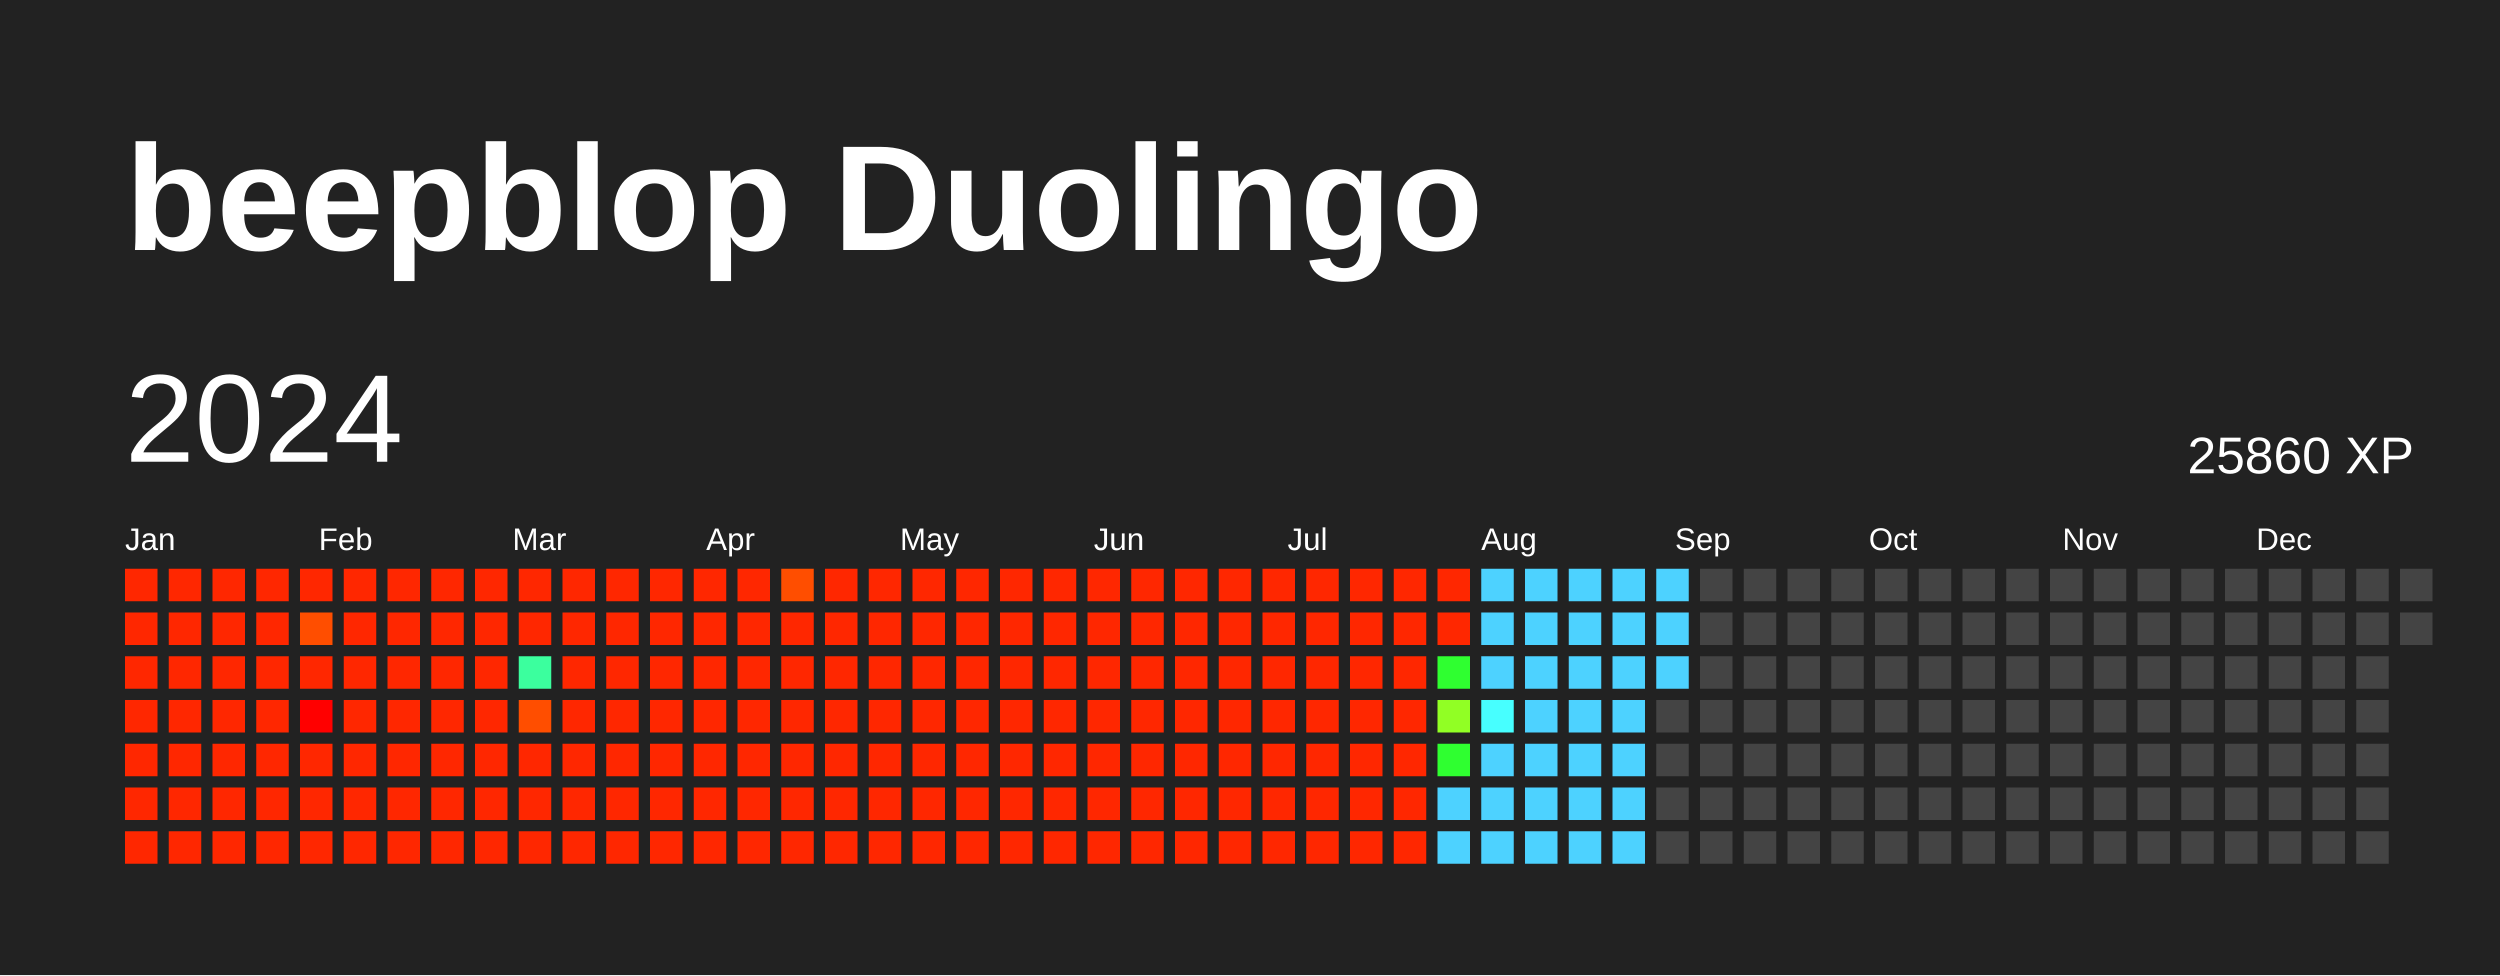
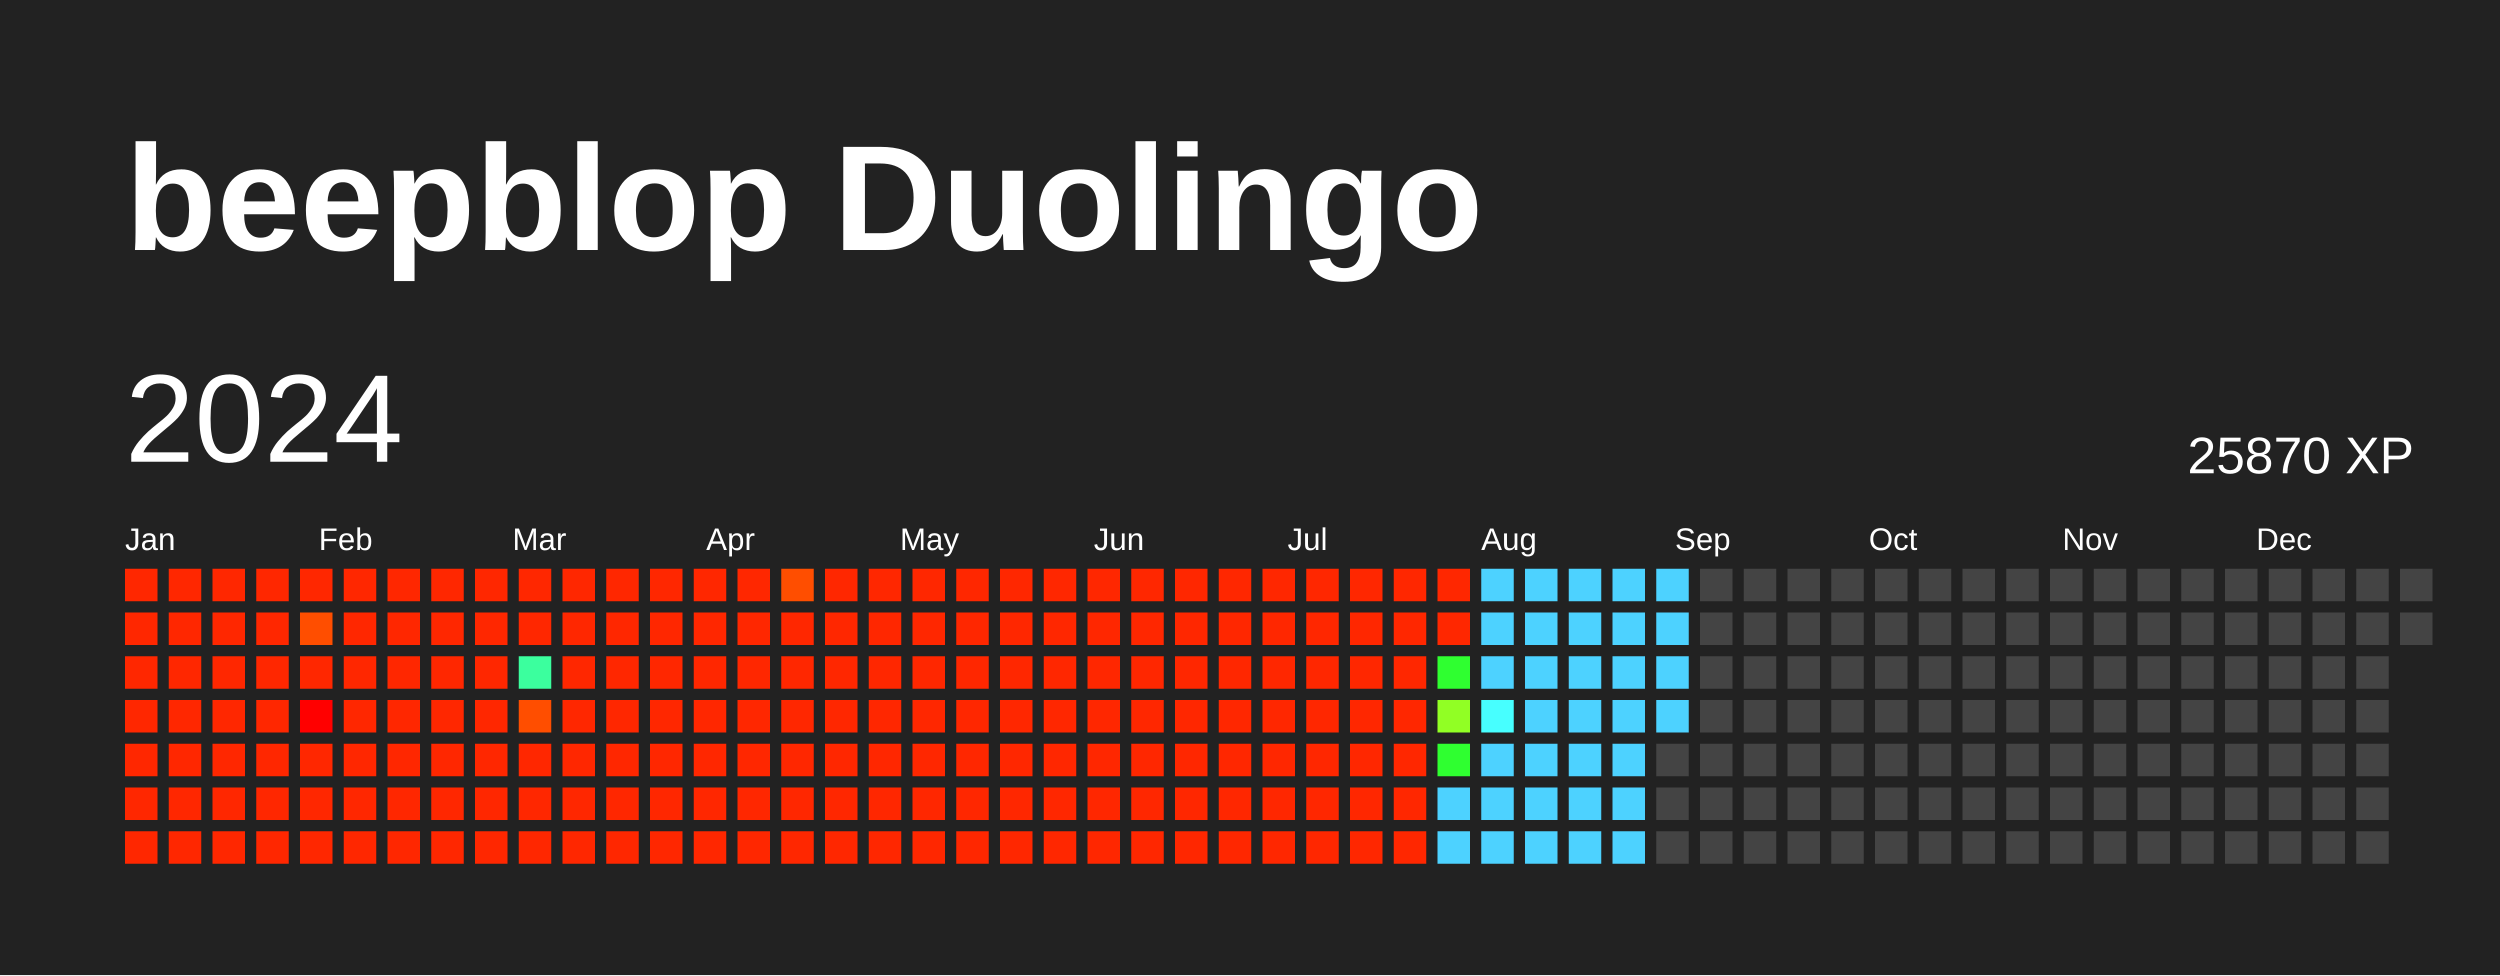
<svg xmlns="http://www.w3.org/2000/svg" baseProfile="full" height="78mm" version="1.1" viewBox="0,0,200,78" width="200mm">
  <defs />
  <rect fill="#222222" height="78" width="200" x="0" y="0" />
  <text fill="#FFFFFF" style="font-size:12px; font-family:Arial; font-weight:bold;" x="10" y="20">beepblop Duolingo</text>
  <text dominant-baseline="hanging" fill="#FFFFFF" style="font-size:10.0px; font-family:Arial;" x="10" y="30">2024</text>
-   <text dominant-baseline="hanging" fill="#FFFFFF" style="font-size:4.125px; font-family:Arial;" x="175" y="35">25860 XP</text>
+   <text dominant-baseline="hanging" fill="#FFFFFF" style="font-size:4.125px; font-family:Arial;" x="175" y="35">25870 XP</text>
  <text fill="#FFFFFF" style="font-size:2.5px; font-family:Arial" x="10.0" y="44">Jan</text>
  <text fill="#FFFFFF" style="font-size:2.5px; font-family:Arial" x="25.5" y="44">Feb</text>
  <text fill="#FFFFFF" style="font-size:2.5px; font-family:Arial" x="41.0" y="44">Mar</text>
  <text fill="#FFFFFF" style="font-size:2.5px; font-family:Arial" x="56.5" y="44">Apr</text>
  <text fill="#FFFFFF" style="font-size:2.5px; font-family:Arial" x="72.0" y="44">May</text>
  <text fill="#FFFFFF" style="font-size:2.5px; font-family:Arial" x="87.5" y="44">Jun</text>
  <text fill="#FFFFFF" style="font-size:2.5px; font-family:Arial" x="103.0" y="44">Jul</text>
  <text fill="#FFFFFF" style="font-size:2.5px; font-family:Arial" x="118.5" y="44">Aug</text>
  <text fill="#FFFFFF" style="font-size:2.5px; font-family:Arial" x="134.0" y="44">Sep</text>
  <text fill="#FFFFFF" style="font-size:2.5px; font-family:Arial" x="149.5" y="44">Oct</text>
  <text fill="#FFFFFF" style="font-size:2.5px; font-family:Arial" x="165.0" y="44">Nov</text>
  <text fill="#FFFFFF" style="font-size:2.5px; font-family:Arial" x="180.5" y="44">Dec</text>
  <rect fill="#ff2700" height="2.6" width="2.6" x="10.0" y="45.5" />
  <rect fill="#ff2700" height="2.6" width="2.6" x="10.0" y="49.0" />
  <rect fill="#ff2700" height="2.6" width="2.6" x="10.0" y="52.5" />
  <rect fill="#ff2700" height="2.6" width="2.6" x="10.0" y="56.0" />
  <rect fill="#ff2700" height="2.6" width="2.6" x="10.0" y="59.5" />
  <rect fill="#ff2700" height="2.6" width="2.6" x="10.0" y="63.0" />
  <rect fill="#ff2700" height="2.6" width="2.6" x="10.0" y="66.5" />
  <rect fill="#ff2700" height="2.6" width="2.6" x="13.5" y="45.5" />
  <rect fill="#ff2700" height="2.6" width="2.6" x="13.5" y="49.0" />
  <rect fill="#ff2700" height="2.6" width="2.6" x="13.5" y="52.5" />
  <rect fill="#ff2700" height="2.6" width="2.6" x="13.5" y="56.0" />
  <rect fill="#ff2700" height="2.6" width="2.6" x="13.5" y="59.5" />
  <rect fill="#ff2700" height="2.6" width="2.6" x="13.5" y="63.0" />
  <rect fill="#ff2700" height="2.6" width="2.6" x="13.5" y="66.5" />
  <rect fill="#ff2700" height="2.6" width="2.6" x="17.0" y="45.5" />
  <rect fill="#ff2700" height="2.6" width="2.6" x="17.0" y="49.0" />
  <rect fill="#ff2700" height="2.6" width="2.6" x="17.0" y="52.5" />
  <rect fill="#ff2700" height="2.6" width="2.6" x="17.0" y="56.0" />
  <rect fill="#ff2700" height="2.6" width="2.6" x="17.0" y="59.5" />
  <rect fill="#ff2700" height="2.6" width="2.6" x="17.0" y="63.0" />
  <rect fill="#ff2700" height="2.6" width="2.6" x="17.0" y="66.5" />
  <rect fill="#ff2700" height="2.6" width="2.6" x="20.5" y="45.5" />
  <rect fill="#ff2700" height="2.6" width="2.6" x="20.5" y="49.0" />
  <rect fill="#ff2700" height="2.6" width="2.6" x="20.5" y="52.5" />
  <rect fill="#ff2700" height="2.6" width="2.6" x="20.5" y="56.0" />
  <rect fill="#ff2700" height="2.6" width="2.6" x="20.5" y="59.5" />
  <rect fill="#ff2700" height="2.6" width="2.6" x="20.5" y="63.0" />
  <rect fill="#ff2700" height="2.6" width="2.6" x="20.5" y="66.5" />
  <rect fill="#ff2700" height="2.6" width="2.6" x="24.0" y="45.5" />
  <rect fill="#ff4e00" height="2.6" width="2.6" x="24.0" y="49.0" />
  <rect fill="#ff2700" height="2.6" width="2.6" x="24.0" y="52.5" />
  <rect fill="red" height="2.6" width="2.6" x="24.0" y="56.0" />
  <rect fill="#ff2700" height="2.6" width="2.6" x="24.0" y="59.5" />
  <rect fill="#ff2700" height="2.6" width="2.6" x="24.0" y="63.0" />
  <rect fill="#ff2700" height="2.6" width="2.6" x="24.0" y="66.5" />
  <rect fill="#ff2700" height="2.6" width="2.6" x="27.5" y="45.5" />
  <rect fill="#ff2700" height="2.6" width="2.6" x="27.5" y="49.0" />
  <rect fill="#ff2700" height="2.6" width="2.6" x="27.5" y="52.5" />
  <rect fill="#ff2700" height="2.6" width="2.6" x="27.5" y="56.0" />
  <rect fill="#ff2700" height="2.6" width="2.6" x="27.5" y="59.5" />
  <rect fill="#ff2700" height="2.6" width="2.6" x="27.5" y="63.0" />
  <rect fill="#ff2700" height="2.6" width="2.6" x="27.5" y="66.5" />
  <rect fill="#ff2700" height="2.6" width="2.6" x="31.0" y="45.5" />
  <rect fill="#ff2700" height="2.6" width="2.6" x="31.0" y="49.0" />
  <rect fill="#ff2700" height="2.6" width="2.6" x="31.0" y="52.5" />
  <rect fill="#ff2700" height="2.6" width="2.6" x="31.0" y="56.0" />
  <rect fill="#ff2700" height="2.6" width="2.6" x="31.0" y="59.5" />
  <rect fill="#ff2700" height="2.6" width="2.6" x="31.0" y="63.0" />
  <rect fill="#ff2700" height="2.6" width="2.6" x="31.0" y="66.5" />
  <rect fill="#ff2700" height="2.6" width="2.6" x="34.5" y="45.5" />
  <rect fill="#ff2700" height="2.6" width="2.6" x="34.5" y="49.0" />
  <rect fill="#ff2700" height="2.6" width="2.6" x="34.5" y="52.5" />
  <rect fill="#ff2700" height="2.6" width="2.6" x="34.5" y="56.0" />
  <rect fill="#ff2700" height="2.6" width="2.6" x="34.5" y="59.5" />
  <rect fill="#ff2700" height="2.6" width="2.6" x="34.5" y="63.0" />
  <rect fill="#ff2700" height="2.6" width="2.6" x="34.5" y="66.5" />
  <rect fill="#ff2700" height="2.6" width="2.6" x="38.0" y="45.5" />
  <rect fill="#ff2700" height="2.6" width="2.6" x="38.0" y="49.0" />
  <rect fill="#ff2700" height="2.6" width="2.6" x="38.0" y="52.5" />
  <rect fill="#ff2700" height="2.6" width="2.6" x="38.0" y="56.0" />
  <rect fill="#ff2700" height="2.6" width="2.6" x="38.0" y="59.5" />
  <rect fill="#ff2700" height="2.6" width="2.6" x="38.0" y="63.0" />
  <rect fill="#ff2700" height="2.6" width="2.6" x="38.0" y="66.5" />
  <rect fill="#ff2700" height="2.6" width="2.6" x="41.5" y="45.5" />
  <rect fill="#ff2700" height="2.6" width="2.6" x="41.5" y="49.0" />
  <rect fill="#3bff9e" height="2.6" width="2.6" x="41.5" y="52.5" />
  <rect fill="#ff4e00" height="2.6" width="2.6" x="41.5" y="56.0" />
  <rect fill="#ff2700" height="2.6" width="2.6" x="41.5" y="59.5" />
  <rect fill="#ff2700" height="2.6" width="2.6" x="41.5" y="63.0" />
  <rect fill="#ff2700" height="2.6" width="2.6" x="41.5" y="66.5" />
  <rect fill="#ff2700" height="2.6" width="2.6" x="45.0" y="45.5" />
  <rect fill="#ff2700" height="2.6" width="2.6" x="45.0" y="49.0" />
  <rect fill="#ff2700" height="2.6" width="2.6" x="45.0" y="52.5" />
  <rect fill="#ff2700" height="2.6" width="2.6" x="45.0" y="56.0" />
  <rect fill="#ff2700" height="2.6" width="2.6" x="45.0" y="59.5" />
  <rect fill="#ff2700" height="2.6" width="2.6" x="45.0" y="63.0" />
  <rect fill="#ff2700" height="2.6" width="2.6" x="45.0" y="66.5" />
  <rect fill="#ff2700" height="2.6" width="2.6" x="48.5" y="45.5" />
  <rect fill="#ff2700" height="2.6" width="2.6" x="48.5" y="49.0" />
  <rect fill="#ff2700" height="2.6" width="2.6" x="48.5" y="52.5" />
  <rect fill="#ff2700" height="2.6" width="2.6" x="48.5" y="56.0" />
  <rect fill="#ff2700" height="2.6" width="2.6" x="48.5" y="59.5" />
  <rect fill="#ff2700" height="2.6" width="2.6" x="48.5" y="63.0" />
  <rect fill="#ff2700" height="2.6" width="2.6" x="48.5" y="66.5" />
  <rect fill="#ff2700" height="2.6" width="2.6" x="52.0" y="45.5" />
  <rect fill="#ff2700" height="2.6" width="2.6" x="52.0" y="49.0" />
  <rect fill="#ff2700" height="2.6" width="2.6" x="52.0" y="52.5" />
  <rect fill="#ff2700" height="2.6" width="2.6" x="52.0" y="56.0" />
  <rect fill="#ff2700" height="2.6" width="2.6" x="52.0" y="59.5" />
  <rect fill="#ff2700" height="2.6" width="2.6" x="52.0" y="63.0" />
  <rect fill="#ff2700" height="2.6" width="2.6" x="52.0" y="66.5" />
  <rect fill="#ff2700" height="2.6" width="2.6" x="55.5" y="45.5" />
  <rect fill="#ff2700" height="2.6" width="2.6" x="55.5" y="49.0" />
  <rect fill="#ff2700" height="2.6" width="2.6" x="55.5" y="52.5" />
  <rect fill="#ff2700" height="2.6" width="2.6" x="55.5" y="56.0" />
  <rect fill="#ff2700" height="2.6" width="2.6" x="55.5" y="59.5" />
  <rect fill="#ff2700" height="2.6" width="2.6" x="55.5" y="63.0" />
  <rect fill="#ff2700" height="2.6" width="2.6" x="55.5" y="66.5" />
  <rect fill="#ff2700" height="2.6" width="2.6" x="59.0" y="45.5" />
  <rect fill="#ff2700" height="2.6" width="2.6" x="59.0" y="49.0" />
  <rect fill="#ff2700" height="2.6" width="2.6" x="59.0" y="52.5" />
  <rect fill="#ff2700" height="2.6" width="2.6" x="59.0" y="56.0" />
  <rect fill="#ff2700" height="2.6" width="2.6" x="59.0" y="59.5" />
  <rect fill="#ff2700" height="2.6" width="2.6" x="59.0" y="63.0" />
  <rect fill="#ff2700" height="2.6" width="2.6" x="59.0" y="66.5" />
  <rect fill="#ff4e00" height="2.6" width="2.6" x="62.5" y="45.5" />
  <rect fill="#ff2700" height="2.6" width="2.6" x="62.5" y="49.0" />
  <rect fill="#ff2700" height="2.6" width="2.6" x="62.5" y="52.5" />
  <rect fill="#ff2700" height="2.6" width="2.6" x="62.5" y="56.0" />
  <rect fill="#ff2700" height="2.6" width="2.6" x="62.5" y="59.5" />
  <rect fill="#ff2700" height="2.6" width="2.6" x="62.5" y="63.0" />
  <rect fill="#ff2700" height="2.6" width="2.6" x="62.5" y="66.5" />
  <rect fill="#ff2700" height="2.6" width="2.6" x="66.0" y="45.5" />
  <rect fill="#ff2700" height="2.6" width="2.6" x="66.0" y="49.0" />
  <rect fill="#ff2700" height="2.6" width="2.6" x="66.0" y="52.5" />
  <rect fill="#ff2700" height="2.6" width="2.6" x="66.0" y="56.0" />
  <rect fill="#ff2700" height="2.6" width="2.6" x="66.0" y="59.5" />
  <rect fill="#ff2700" height="2.6" width="2.6" x="66.0" y="63.0" />
  <rect fill="#ff2700" height="2.6" width="2.6" x="66.0" y="66.5" />
  <rect fill="#ff2700" height="2.6" width="2.6" x="69.5" y="45.5" />
  <rect fill="#ff2700" height="2.6" width="2.6" x="69.5" y="49.0" />
  <rect fill="#ff2700" height="2.6" width="2.6" x="69.5" y="52.5" />
  <rect fill="#ff2700" height="2.6" width="2.6" x="69.5" y="56.0" />
  <rect fill="#ff2700" height="2.6" width="2.6" x="69.5" y="59.5" />
  <rect fill="#ff2700" height="2.6" width="2.6" x="69.5" y="63.0" />
  <rect fill="#ff2700" height="2.6" width="2.6" x="69.5" y="66.5" />
  <rect fill="#ff2700" height="2.6" width="2.6" x="73.0" y="45.5" />
  <rect fill="#ff2700" height="2.6" width="2.6" x="73.0" y="49.0" />
  <rect fill="#ff2700" height="2.6" width="2.6" x="73.0" y="52.5" />
  <rect fill="#ff2700" height="2.6" width="2.6" x="73.0" y="56.0" />
  <rect fill="#ff2700" height="2.6" width="2.6" x="73.0" y="59.5" />
  <rect fill="#ff2700" height="2.6" width="2.6" x="73.0" y="63.0" />
  <rect fill="#ff2700" height="2.6" width="2.6" x="73.0" y="66.5" />
  <rect fill="#ff2700" height="2.6" width="2.6" x="76.5" y="45.5" />
  <rect fill="#ff2700" height="2.6" width="2.6" x="76.5" y="49.0" />
  <rect fill="#ff2700" height="2.6" width="2.6" x="76.5" y="52.5" />
  <rect fill="#ff2700" height="2.6" width="2.6" x="76.5" y="56.0" />
  <rect fill="#ff2700" height="2.6" width="2.6" x="76.5" y="59.5" />
  <rect fill="#ff2700" height="2.6" width="2.6" x="76.5" y="63.0" />
  <rect fill="#ff2700" height="2.6" width="2.6" x="76.5" y="66.5" />
  <rect fill="#ff2700" height="2.6" width="2.6" x="80.0" y="45.5" />
  <rect fill="#ff2700" height="2.6" width="2.6" x="80.0" y="49.0" />
  <rect fill="#ff2700" height="2.6" width="2.6" x="80.0" y="52.5" />
  <rect fill="#ff2700" height="2.6" width="2.6" x="80.0" y="56.0" />
  <rect fill="#ff2700" height="2.6" width="2.6" x="80.0" y="59.5" />
  <rect fill="#ff2700" height="2.6" width="2.6" x="80.0" y="63.0" />
  <rect fill="#ff2700" height="2.6" width="2.6" x="80.0" y="66.5" />
  <rect fill="#ff2700" height="2.6" width="2.6" x="83.5" y="45.5" />
  <rect fill="#ff2700" height="2.6" width="2.6" x="83.5" y="49.0" />
  <rect fill="#ff2700" height="2.6" width="2.6" x="83.5" y="52.5" />
  <rect fill="#ff2700" height="2.6" width="2.6" x="83.5" y="56.0" />
  <rect fill="#ff2700" height="2.6" width="2.6" x="83.5" y="59.5" />
  <rect fill="#ff2700" height="2.6" width="2.6" x="83.5" y="63.0" />
  <rect fill="#ff2700" height="2.6" width="2.6" x="83.5" y="66.5" />
  <rect fill="#ff2700" height="2.6" width="2.6" x="87.0" y="45.5" />
  <rect fill="#ff2700" height="2.6" width="2.6" x="87.0" y="49.0" />
  <rect fill="#ff2700" height="2.6" width="2.6" x="87.0" y="52.5" />
  <rect fill="#ff2700" height="2.6" width="2.6" x="87.0" y="56.0" />
  <rect fill="#ff2700" height="2.6" width="2.6" x="87.0" y="59.5" />
  <rect fill="#ff2700" height="2.6" width="2.6" x="87.0" y="63.0" />
  <rect fill="#ff2700" height="2.6" width="2.6" x="87.0" y="66.5" />
  <rect fill="#ff2700" height="2.6" width="2.6" x="90.5" y="45.5" />
  <rect fill="#ff2700" height="2.6" width="2.6" x="90.5" y="49.0" />
  <rect fill="#ff2700" height="2.6" width="2.6" x="90.5" y="52.5" />
  <rect fill="#ff2700" height="2.6" width="2.6" x="90.5" y="56.0" />
  <rect fill="#ff2700" height="2.6" width="2.6" x="90.5" y="59.5" />
  <rect fill="#ff2700" height="2.6" width="2.6" x="90.5" y="63.0" />
  <rect fill="#ff2700" height="2.6" width="2.6" x="90.5" y="66.5" />
  <rect fill="#ff2700" height="2.6" width="2.6" x="94.0" y="45.5" />
  <rect fill="#ff2700" height="2.6" width="2.6" x="94.0" y="49.0" />
  <rect fill="#ff2700" height="2.6" width="2.6" x="94.0" y="52.5" />
  <rect fill="#ff2700" height="2.6" width="2.6" x="94.0" y="56.0" />
  <rect fill="#ff2700" height="2.6" width="2.6" x="94.0" y="59.5" />
  <rect fill="#ff2700" height="2.6" width="2.6" x="94.0" y="63.0" />
  <rect fill="#ff2700" height="2.6" width="2.6" x="94.0" y="66.5" />
  <rect fill="#ff2700" height="2.6" width="2.6" x="97.5" y="45.5" />
  <rect fill="#ff2700" height="2.6" width="2.6" x="97.5" y="49.0" />
  <rect fill="#ff2700" height="2.6" width="2.6" x="97.5" y="52.5" />
  <rect fill="#ff2700" height="2.6" width="2.6" x="97.5" y="56.0" />
  <rect fill="#ff2700" height="2.6" width="2.6" x="97.5" y="59.5" />
  <rect fill="#ff2700" height="2.6" width="2.6" x="97.5" y="63.0" />
  <rect fill="#ff2700" height="2.6" width="2.6" x="97.5" y="66.5" />
  <rect fill="#ff2700" height="2.6" width="2.6" x="101.0" y="45.5" />
  <rect fill="#ff2700" height="2.6" width="2.6" x="101.0" y="49.0" />
  <rect fill="#ff2700" height="2.6" width="2.6" x="101.0" y="52.5" />
  <rect fill="#ff2700" height="2.6" width="2.6" x="101.0" y="56.0" />
  <rect fill="#ff2700" height="2.6" width="2.6" x="101.0" y="59.5" />
  <rect fill="#ff2700" height="2.6" width="2.6" x="101.0" y="63.0" />
  <rect fill="#ff2700" height="2.6" width="2.6" x="101.0" y="66.5" />
  <rect fill="#ff2700" height="2.6" width="2.6" x="104.5" y="45.5" />
  <rect fill="#ff2700" height="2.6" width="2.6" x="104.5" y="49.0" />
  <rect fill="#ff2700" height="2.6" width="2.6" x="104.5" y="52.5" />
  <rect fill="#ff2700" height="2.6" width="2.6" x="104.5" y="56.0" />
  <rect fill="#ff2700" height="2.6" width="2.6" x="104.5" y="59.5" />
  <rect fill="#ff2700" height="2.6" width="2.6" x="104.5" y="63.0" />
  <rect fill="#ff2700" height="2.6" width="2.6" x="104.5" y="66.5" />
  <rect fill="#ff2700" height="2.6" width="2.6" x="108.0" y="45.5" />
  <rect fill="#ff2700" height="2.6" width="2.6" x="108.0" y="49.0" />
  <rect fill="#ff2700" height="2.6" width="2.6" x="108.0" y="52.5" />
  <rect fill="#ff2700" height="2.6" width="2.6" x="108.0" y="56.0" />
  <rect fill="#ff2700" height="2.6" width="2.6" x="108.0" y="59.5" />
  <rect fill="#ff2700" height="2.6" width="2.6" x="108.0" y="63.0" />
  <rect fill="#ff2700" height="2.6" width="2.6" x="108.0" y="66.5" />
  <rect fill="#ff2700" height="2.6" width="2.6" x="111.5" y="45.5" />
  <rect fill="#ff2700" height="2.6" width="2.6" x="111.5" y="49.0" />
  <rect fill="#ff2700" height="2.6" width="2.6" x="111.5" y="52.5" />
  <rect fill="#ff2700" height="2.6" width="2.6" x="111.5" y="56.0" />
  <rect fill="#ff2700" height="2.6" width="2.6" x="111.5" y="59.5" />
  <rect fill="#ff2700" height="2.6" width="2.6" x="111.5" y="63.0" />
  <rect fill="#ff2700" height="2.6" width="2.6" x="111.5" y="66.5" />
  <rect fill="#ff2700" height="2.6" width="2.6" x="115.0" y="45.5" />
  <rect fill="#ff2700" height="2.6" width="2.6" x="115.0" y="49.0" />
  <rect fill="#2fff30" height="2.6" width="2.6" x="115.0" y="52.5" />
  <rect fill="#91ff24" height="2.6" width="2.6" x="115.0" y="56.0" />
  <rect fill="#2fff30" height="2.6" width="2.6" x="115.0" y="59.5" />
  <rect fill="#4dd2ff" height="2.6" width="2.6" x="115.0" y="63.0" />
  <rect fill="#4dd2ff" height="2.6" width="2.6" x="115.0" y="66.5" />
  <rect fill="#4dd2ff" height="2.6" width="2.6" x="118.5" y="45.5" />
  <rect fill="#4dd2ff" height="2.6" width="2.6" x="118.5" y="49.0" />
  <rect fill="#4dd2ff" height="2.6" width="2.6" x="118.5" y="52.5" />
  <rect fill="#47ffff" height="2.6" width="2.6" x="118.5" y="56.0" />
  <rect fill="#4dd2ff" height="2.6" width="2.6" x="118.5" y="59.5" />
  <rect fill="#4dd2ff" height="2.6" width="2.6" x="118.5" y="63.0" />
  <rect fill="#4dd2ff" height="2.6" width="2.6" x="118.5" y="66.5" />
  <rect fill="#4dd2ff" height="2.6" width="2.6" x="122.0" y="45.5" />
  <rect fill="#4dd2ff" height="2.6" width="2.6" x="122.0" y="49.0" />
  <rect fill="#4dd2ff" height="2.6" width="2.6" x="122.0" y="52.5" />
  <rect fill="#4dd2ff" height="2.6" width="2.6" x="122.0" y="56.0" />
  <rect fill="#4dd2ff" height="2.6" width="2.6" x="122.0" y="59.5" />
  <rect fill="#4dd2ff" height="2.6" width="2.6" x="122.0" y="63.0" />
  <rect fill="#4dd2ff" height="2.6" width="2.6" x="122.0" y="66.5" />
  <rect fill="#4dd2ff" height="2.6" width="2.6" x="125.5" y="45.5" />
  <rect fill="#4dd2ff" height="2.6" width="2.6" x="125.5" y="49.0" />
  <rect fill="#4dd2ff" height="2.6" width="2.6" x="125.5" y="52.5" />
  <rect fill="#4dd2ff" height="2.6" width="2.6" x="125.5" y="56.0" />
  <rect fill="#4dd2ff" height="2.6" width="2.6" x="125.5" y="59.5" />
  <rect fill="#4dd2ff" height="2.6" width="2.6" x="125.5" y="63.0" />
  <rect fill="#4dd2ff" height="2.6" width="2.6" x="125.5" y="66.5" />
  <rect fill="#4dd2ff" height="2.6" width="2.6" x="129.0" y="45.5" />
  <rect fill="#4dd2ff" height="2.6" width="2.6" x="129.0" y="49.0" />
  <rect fill="#4dd2ff" height="2.6" width="2.6" x="129.0" y="52.5" />
  <rect fill="#4dd2ff" height="2.6" width="2.6" x="129.0" y="56.0" />
  <rect fill="#4dd2ff" height="2.6" width="2.6" x="129.0" y="59.5" />
  <rect fill="#4dd2ff" height="2.6" width="2.6" x="129.0" y="63.0" />
  <rect fill="#4dd2ff" height="2.6" width="2.6" x="129.0" y="66.5" />
  <rect fill="#4dd2ff" height="2.6" width="2.6" x="132.5" y="45.5" />
  <rect fill="#4dd2ff" height="2.6" width="2.6" x="132.5" y="49.0" />
  <rect fill="#4dd2ff" height="2.6" width="2.6" x="132.5" y="52.5" />
-   <rect fill="#444444" height="2.6" width="2.6" x="132.5" y="56.0" />
+   <rect fill="#4dd2ff" height="2.6" width="2.6" x="132.5" y="56.0" />
  <rect fill="#444444" height="2.6" width="2.6" x="132.5" y="59.5" />
  <rect fill="#444444" height="2.6" width="2.6" x="132.5" y="63.0" />
  <rect fill="#444444" height="2.6" width="2.6" x="132.5" y="66.5" />
  <rect fill="#444444" height="2.6" width="2.6" x="136.0" y="45.5" />
  <rect fill="#444444" height="2.6" width="2.6" x="136.0" y="49.0" />
  <rect fill="#444444" height="2.6" width="2.6" x="136.0" y="52.5" />
  <rect fill="#444444" height="2.6" width="2.6" x="136.0" y="56.0" />
  <rect fill="#444444" height="2.6" width="2.6" x="136.0" y="59.5" />
  <rect fill="#444444" height="2.6" width="2.6" x="136.0" y="63.0" />
  <rect fill="#444444" height="2.6" width="2.6" x="136.0" y="66.5" />
  <rect fill="#444444" height="2.6" width="2.6" x="139.5" y="45.5" />
  <rect fill="#444444" height="2.6" width="2.6" x="139.5" y="49.0" />
  <rect fill="#444444" height="2.6" width="2.6" x="139.5" y="52.5" />
  <rect fill="#444444" height="2.6" width="2.6" x="139.5" y="56.0" />
  <rect fill="#444444" height="2.6" width="2.6" x="139.5" y="59.5" />
  <rect fill="#444444" height="2.6" width="2.6" x="139.5" y="63.0" />
  <rect fill="#444444" height="2.6" width="2.6" x="139.5" y="66.5" />
  <rect fill="#444444" height="2.6" width="2.6" x="143.0" y="45.5" />
  <rect fill="#444444" height="2.6" width="2.6" x="143.0" y="49.0" />
  <rect fill="#444444" height="2.6" width="2.6" x="143.0" y="52.5" />
  <rect fill="#444444" height="2.6" width="2.6" x="143.0" y="56.0" />
  <rect fill="#444444" height="2.6" width="2.6" x="143.0" y="59.5" />
  <rect fill="#444444" height="2.6" width="2.6" x="143.0" y="63.0" />
  <rect fill="#444444" height="2.6" width="2.6" x="143.0" y="66.5" />
  <rect fill="#444444" height="2.6" width="2.6" x="146.5" y="45.5" />
  <rect fill="#444444" height="2.6" width="2.6" x="146.5" y="49.0" />
  <rect fill="#444444" height="2.6" width="2.6" x="146.5" y="52.5" />
  <rect fill="#444444" height="2.6" width="2.6" x="146.5" y="56.0" />
  <rect fill="#444444" height="2.6" width="2.6" x="146.5" y="59.5" />
  <rect fill="#444444" height="2.6" width="2.6" x="146.5" y="63.0" />
  <rect fill="#444444" height="2.6" width="2.6" x="146.5" y="66.5" />
  <rect fill="#444444" height="2.6" width="2.6" x="150.0" y="45.5" />
  <rect fill="#444444" height="2.6" width="2.6" x="150.0" y="49.0" />
  <rect fill="#444444" height="2.6" width="2.6" x="150.0" y="52.5" />
  <rect fill="#444444" height="2.6" width="2.6" x="150.0" y="56.0" />
  <rect fill="#444444" height="2.6" width="2.6" x="150.0" y="59.5" />
  <rect fill="#444444" height="2.6" width="2.6" x="150.0" y="63.0" />
  <rect fill="#444444" height="2.6" width="2.6" x="150.0" y="66.5" />
  <rect fill="#444444" height="2.6" width="2.6" x="153.5" y="45.5" />
  <rect fill="#444444" height="2.6" width="2.6" x="153.5" y="49.0" />
  <rect fill="#444444" height="2.6" width="2.6" x="153.5" y="52.5" />
  <rect fill="#444444" height="2.6" width="2.6" x="153.5" y="56.0" />
  <rect fill="#444444" height="2.6" width="2.6" x="153.5" y="59.5" />
  <rect fill="#444444" height="2.6" width="2.6" x="153.5" y="63.0" />
  <rect fill="#444444" height="2.6" width="2.6" x="153.5" y="66.5" />
  <rect fill="#444444" height="2.6" width="2.6" x="157.0" y="45.5" />
  <rect fill="#444444" height="2.6" width="2.6" x="157.0" y="49.0" />
  <rect fill="#444444" height="2.6" width="2.6" x="157.0" y="52.5" />
  <rect fill="#444444" height="2.6" width="2.6" x="157.0" y="56.0" />
  <rect fill="#444444" height="2.6" width="2.6" x="157.0" y="59.5" />
  <rect fill="#444444" height="2.6" width="2.6" x="157.0" y="63.0" />
  <rect fill="#444444" height="2.6" width="2.6" x="157.0" y="66.5" />
  <rect fill="#444444" height="2.6" width="2.6" x="160.5" y="45.5" />
  <rect fill="#444444" height="2.6" width="2.6" x="160.5" y="49.0" />
  <rect fill="#444444" height="2.6" width="2.6" x="160.5" y="52.5" />
  <rect fill="#444444" height="2.6" width="2.6" x="160.5" y="56.0" />
  <rect fill="#444444" height="2.6" width="2.6" x="160.5" y="59.5" />
  <rect fill="#444444" height="2.6" width="2.6" x="160.5" y="63.0" />
  <rect fill="#444444" height="2.6" width="2.6" x="160.5" y="66.5" />
  <rect fill="#444444" height="2.6" width="2.6" x="164.0" y="45.5" />
  <rect fill="#444444" height="2.6" width="2.6" x="164.0" y="49.0" />
  <rect fill="#444444" height="2.6" width="2.6" x="164.0" y="52.5" />
  <rect fill="#444444" height="2.6" width="2.6" x="164.0" y="56.0" />
  <rect fill="#444444" height="2.6" width="2.6" x="164.0" y="59.5" />
  <rect fill="#444444" height="2.6" width="2.6" x="164.0" y="63.0" />
  <rect fill="#444444" height="2.6" width="2.6" x="164.0" y="66.5" />
  <rect fill="#444444" height="2.6" width="2.6" x="167.5" y="45.5" />
  <rect fill="#444444" height="2.6" width="2.6" x="167.5" y="49.0" />
  <rect fill="#444444" height="2.6" width="2.6" x="167.5" y="52.5" />
  <rect fill="#444444" height="2.6" width="2.6" x="167.5" y="56.0" />
  <rect fill="#444444" height="2.6" width="2.6" x="167.5" y="59.5" />
  <rect fill="#444444" height="2.6" width="2.6" x="167.5" y="63.0" />
  <rect fill="#444444" height="2.6" width="2.6" x="167.5" y="66.5" />
  <rect fill="#444444" height="2.6" width="2.6" x="171.0" y="45.5" />
  <rect fill="#444444" height="2.6" width="2.6" x="171.0" y="49.0" />
  <rect fill="#444444" height="2.6" width="2.6" x="171.0" y="52.5" />
  <rect fill="#444444" height="2.6" width="2.6" x="171.0" y="56.0" />
  <rect fill="#444444" height="2.6" width="2.6" x="171.0" y="59.5" />
  <rect fill="#444444" height="2.6" width="2.6" x="171.0" y="63.0" />
  <rect fill="#444444" height="2.6" width="2.6" x="171.0" y="66.5" />
  <rect fill="#444444" height="2.6" width="2.6" x="174.5" y="45.5" />
  <rect fill="#444444" height="2.6" width="2.6" x="174.5" y="49.0" />
  <rect fill="#444444" height="2.6" width="2.6" x="174.5" y="52.5" />
  <rect fill="#444444" height="2.6" width="2.6" x="174.5" y="56.0" />
  <rect fill="#444444" height="2.6" width="2.6" x="174.5" y="59.5" />
  <rect fill="#444444" height="2.6" width="2.6" x="174.5" y="63.0" />
  <rect fill="#444444" height="2.6" width="2.6" x="174.5" y="66.5" />
  <rect fill="#444444" height="2.6" width="2.6" x="178.0" y="45.5" />
  <rect fill="#444444" height="2.6" width="2.6" x="178.0" y="49.0" />
  <rect fill="#444444" height="2.6" width="2.6" x="178.0" y="52.5" />
  <rect fill="#444444" height="2.6" width="2.6" x="178.0" y="56.0" />
  <rect fill="#444444" height="2.6" width="2.6" x="178.0" y="59.5" />
  <rect fill="#444444" height="2.6" width="2.6" x="178.0" y="63.0" />
  <rect fill="#444444" height="2.6" width="2.6" x="178.0" y="66.5" />
  <rect fill="#444444" height="2.6" width="2.6" x="181.5" y="45.5" />
  <rect fill="#444444" height="2.6" width="2.6" x="181.5" y="49.0" />
  <rect fill="#444444" height="2.6" width="2.6" x="181.5" y="52.5" />
  <rect fill="#444444" height="2.6" width="2.6" x="181.5" y="56.0" />
  <rect fill="#444444" height="2.6" width="2.6" x="181.5" y="59.5" />
  <rect fill="#444444" height="2.6" width="2.6" x="181.5" y="63.0" />
  <rect fill="#444444" height="2.6" width="2.6" x="181.5" y="66.5" />
  <rect fill="#444444" height="2.6" width="2.6" x="185.0" y="45.5" />
  <rect fill="#444444" height="2.6" width="2.6" x="185.0" y="49.0" />
  <rect fill="#444444" height="2.6" width="2.6" x="185.0" y="52.5" />
  <rect fill="#444444" height="2.6" width="2.6" x="185.0" y="56.0" />
  <rect fill="#444444" height="2.6" width="2.6" x="185.0" y="59.5" />
  <rect fill="#444444" height="2.6" width="2.6" x="185.0" y="63.0" />
  <rect fill="#444444" height="2.6" width="2.6" x="185.0" y="66.5" />
  <rect fill="#444444" height="2.6" width="2.6" x="188.5" y="45.5" />
  <rect fill="#444444" height="2.6" width="2.6" x="188.5" y="49.0" />
  <rect fill="#444444" height="2.6" width="2.6" x="188.5" y="52.5" />
  <rect fill="#444444" height="2.6" width="2.6" x="188.5" y="56.0" />
  <rect fill="#444444" height="2.6" width="2.6" x="188.5" y="59.5" />
  <rect fill="#444444" height="2.6" width="2.6" x="188.5" y="63.0" />
  <rect fill="#444444" height="2.6" width="2.6" x="188.5" y="66.5" />
  <rect fill="#444444" height="2.6" width="2.6" x="192.0" y="45.5" />
  <rect fill="#444444" height="2.6" width="2.6" x="192.0" y="49.0" />
</svg>
